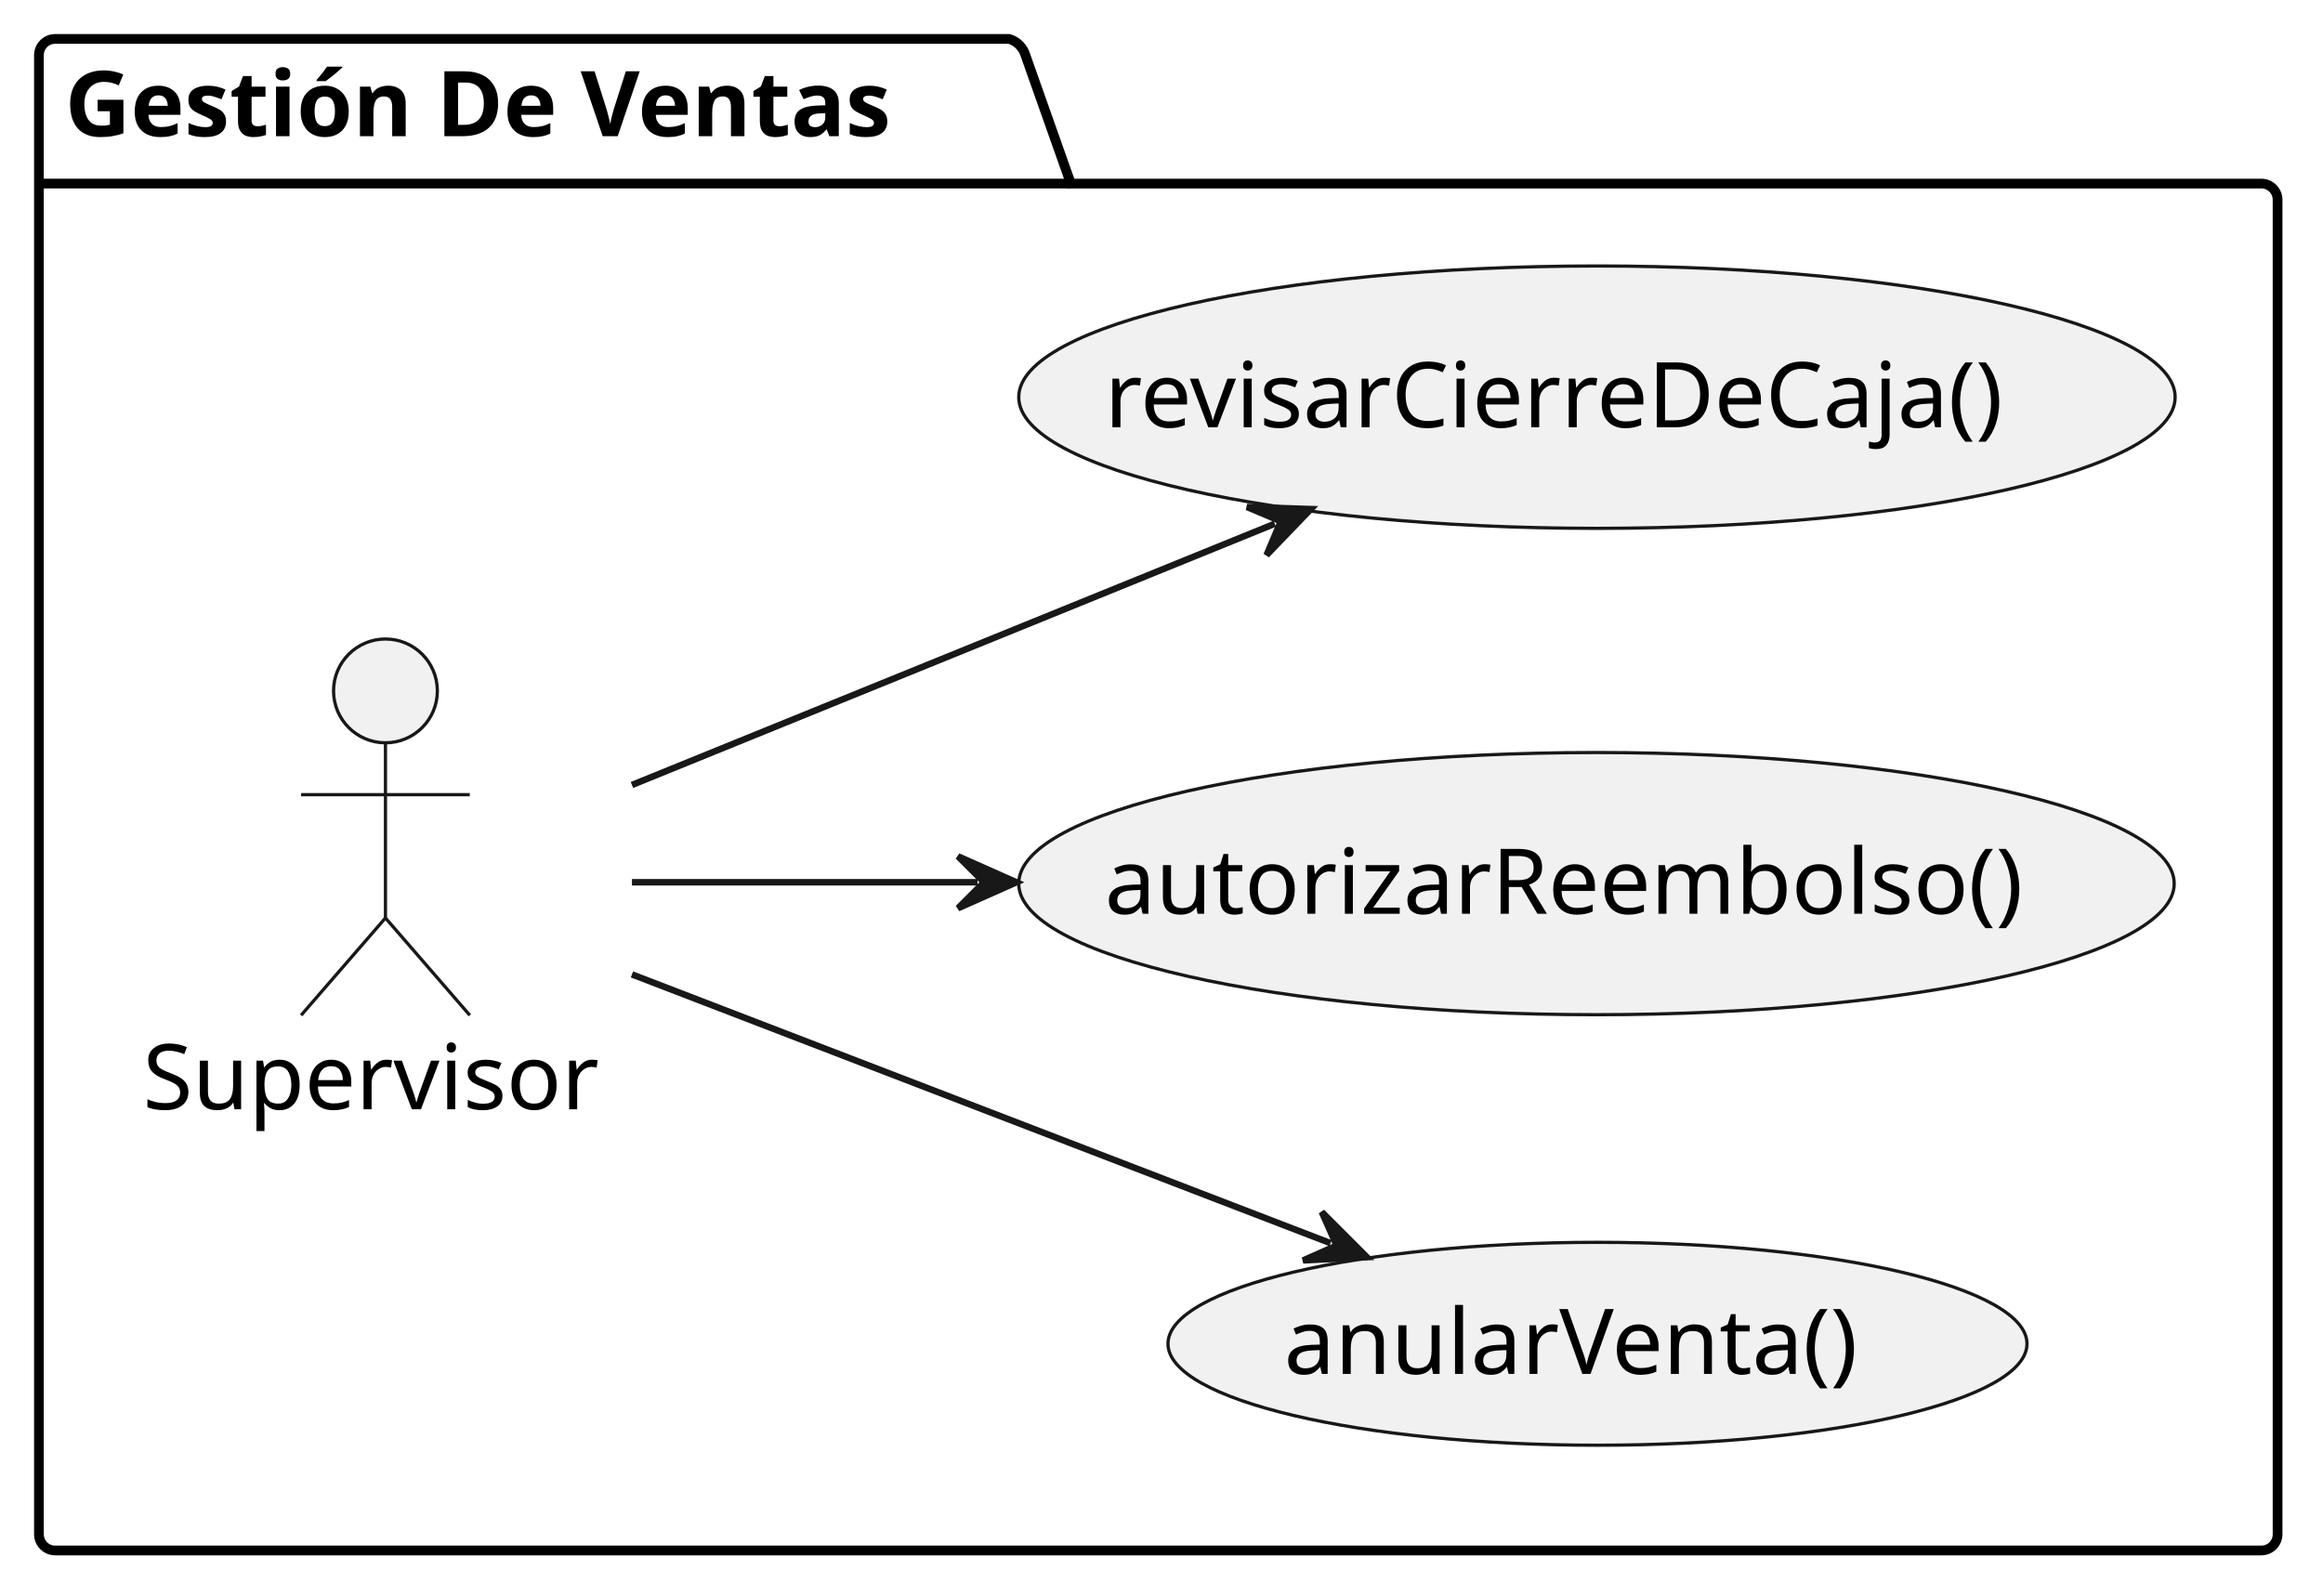
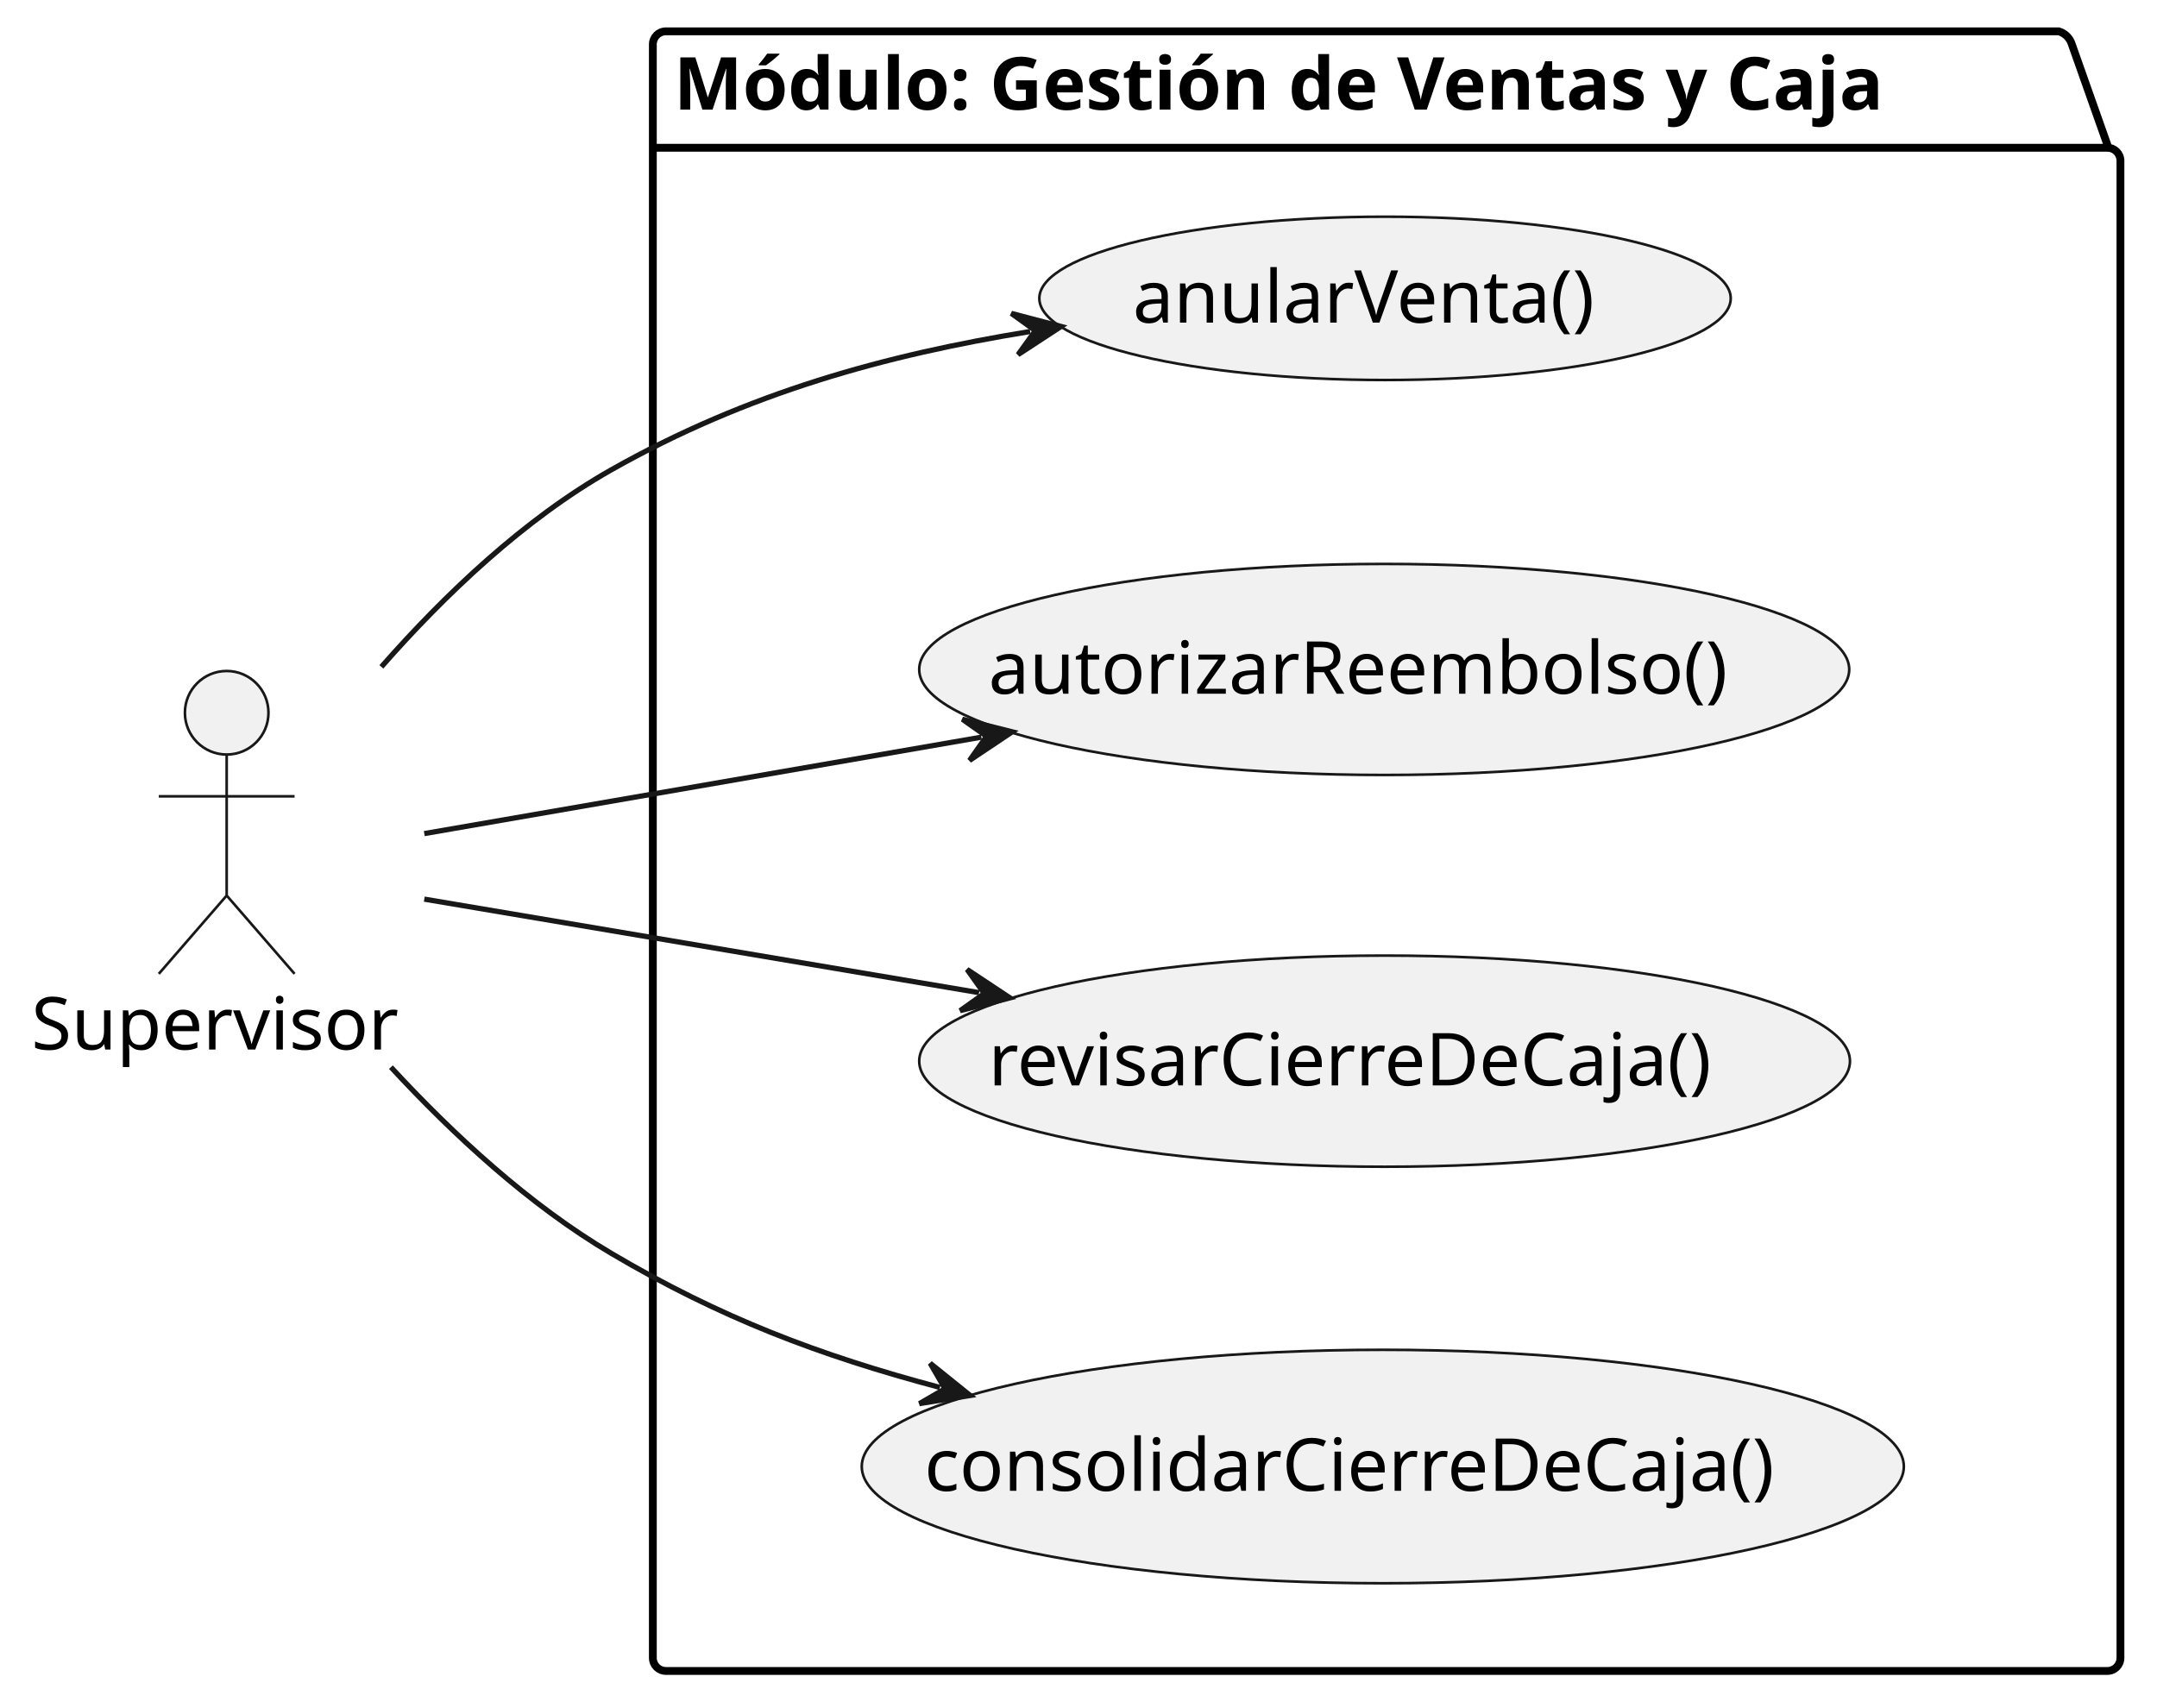
- <svg xmlns="http://www.w3.org/2000/svg" contentStyleType="text/css" data-diagram-type="DESCRIPTION" height="246px" preserveAspectRatio="none" style="width:358px;height:246px;background:#FFFFFF;" version="1.1" viewBox="0 0 358 246" width="358px" zoomAndPan="magnify">
+ <svg xmlns="http://www.w3.org/2000/svg" contentStyleType="text/css" data-diagram-type="DESCRIPTION" height="327px" preserveAspectRatio="none" style="width:413px;height:327px;background:#FFFFFF;" version="1.1" viewBox="0 0 413 327" width="413px" zoomAndPan="magnify">
  <defs />
  <g>
-     <g class="cluster" data-qualified-name="Gesti.n De Ventas" data-source-line="3" id="ent0002">
-       <path d="M8.5,6 L155.529,6 A3.75,3.75 0 0 1 158.029,8.5 L165.029,28.297 L348.5,28.297 A2.5,2.5 0 0 1 351,30.797 L351,236.5 A2.5,2.5 0 0 1 348.5,239 L8.5,239 A2.5,2.5 0 0 1 6,236.5 L6,8.5 A2.5,2.5 0 0 1 8.5,6" fill="none" style="stroke:#000000;stroke-width:1.5;" />
-       <line style="stroke:#000000;stroke-width:1.5;" x1="6" x2="165.029" y1="28.297" y2="28.297" />
-       <text fill="#000000" font-family="sans-serif" font-size="14" font-weight="bold" lengthAdjust="spacing" textLength="146.029" x="10" y="20.995">Gestión De Ventas</text>
+     <g class="cluster" data-qualified-name="M.dulo. Gesti.n de Ventas y Caja" data-source-line="5" id="ent0003">
+       <path d="M127.5,6 L394.199,6 A3.75,3.75 0 0 1 396.699,8.5 L403.699,28.297 L403.5,28.297 A2.5,2.5 0 0 1 406,30.797 L406,317.5 A2.5,2.5 0 0 1 403.5,320 L127.5,320 A2.5,2.5 0 0 1 125,317.5 L125,8.5 A2.5,2.5 0 0 1 127.5,6" fill="none" style="stroke:#000000;stroke-width:1.5;" />
+       <line style="stroke:#000000;stroke-width:1.5;" x1="125" x2="403.699" y1="28.297" y2="28.297" />
+       <text fill="#000000" font-family="sans-serif" font-size="14" font-weight="bold" lengthAdjust="spacing" textLength="265.699" x="129" y="20.995">Módulo: Gestión de Ventas y Caja</text>
    </g>
-     <g class="entity" data-qualified-name="Gesti.n De Ventas.supervisor" data-source-line="5" id="ent0003">
-       <ellipse cx="59.403" cy="106.5" fill="#F1F1F1" rx="8" ry="8" style="stroke:#181818;stroke-width:0.5;" />
-       <path d="M59.403,114.5 L59.403,141.5 M46.403,122.5 L72.403,122.5 M59.403,141.5 L46.403,156.5 M59.403,141.5 L72.403,156.5" fill="none" style="stroke:#181818;stroke-width:0.5;" />
-       <text fill="#000000" font-family="sans-serif" font-size="14" lengthAdjust="spacing" textLength="74.806" x="22" y="170.995">Supervisor</text>
+     <g class="entity" data-qualified-name="M.dulo. Gesti.n de Ventas y Caja.anularVenta" data-source-line="6" id="ent0004">
+       <ellipse cx="265.191" cy="57.138" fill="#F1F1F1" rx="66.191" ry="15.638" style="stroke:#181818;stroke-width:0.5;" />
+       <text fill="#000000" font-family="sans-serif" font-size="14" lengthAdjust="spacing" textLength="96.606" x="216.888" y="61.787">anularVenta()</text>
    </g>
-     <g class="entity" data-qualified-name="Gesti.n De Ventas.anularVenta" data-source-line="7" id="ent0004">
-       <ellipse cx="246.191" cy="207.138" fill="#F1F1F1" rx="66.191" ry="15.638" style="stroke:#181818;stroke-width:0.5;" />
-       <text fill="#000000" font-family="sans-serif" font-size="14" lengthAdjust="spacing" textLength="96.606" x="197.888" y="211.787">anularVenta()</text>
+     <g class="entity" data-qualified-name="M.dulo. Gesti.n de Ventas y Caja.autorizarReembolso" data-source-line="7" id="ent0005">
+       <ellipse cx="265.035" cy="128.207" fill="#F1F1F1" rx="89.035" ry="20.207" style="stroke:#181818;stroke-width:0.5;" />
+       <text fill="#000000" font-family="sans-serif" font-size="14" lengthAdjust="spacing" textLength="151.553" x="189.258" y="132.855">autorizarReembolso()</text>
    </g>
-     <g class="entity" data-qualified-name="Gesti.n De Ventas.autorizarReembolso" data-source-line="8" id="ent0005">
-       <ellipse cx="246.035" cy="136.207" fill="#F1F1F1" rx="89.035" ry="20.207" style="stroke:#181818;stroke-width:0.5;" />
-       <text fill="#000000" font-family="sans-serif" font-size="14" lengthAdjust="spacing" textLength="151.553" x="170.258" y="140.855">autorizarReembolso()</text>
+     <g class="entity" data-qualified-name="M.dulo. Gesti.n de Ventas y Caja.revisarCierreDeCaja" data-source-line="8" id="ent0006">
+       <ellipse cx="265.107" cy="203.221" fill="#F1F1F1" rx="89.107" ry="20.221" style="stroke:#181818;stroke-width:0.5;" />
+       <text fill="#000000" font-family="sans-serif" font-size="14" lengthAdjust="spacing" textLength="151.717" x="189.249" y="207.87">revisarCierreDeCaja()</text>
    </g>
-     <g class="entity" data-qualified-name="Gesti.n De Ventas.revisarCierreDeCaja" data-source-line="9" id="ent0006">
-       <ellipse cx="246.107" cy="61.221" fill="#F1F1F1" rx="89.107" ry="20.221" style="stroke:#181818;stroke-width:0.5;" />
-       <text fill="#000000" font-family="sans-serif" font-size="14" lengthAdjust="spacing" textLength="151.717" x="170.249" y="65.87">revisarCierreDeCaja()</text>
+     <g class="entity" data-qualified-name="M.dulo. Gesti.n de Ventas y Caja.consolidarCierreDeCaja" data-source-line="9" id="ent0007">
+       <ellipse cx="264.765" cy="280.853" fill="#F1F1F1" rx="99.765" ry="22.353" style="stroke:#181818;stroke-width:0.5;" />
+       <text fill="#000000" font-family="sans-serif" font-size="14" lengthAdjust="spacing" textLength="175.54" x="176.995" y="285.502">consolidarCierreDeCaja()</text>
    </g>
-     <g class="link" data-entity-1="ent0003" data-entity-2="ent0004" data-link-type="dependency" data-source-line="14" id="lnk7">
-       <path d="M97.39,150.2 C130.41,162.9 172.851,179.234 205.061,191.634" fill="none" id="supervisor-to-anularVenta" style="stroke:#181818;stroke-width:1;" />
-       <polygon fill="#181818" points="210.66,193.79,203.698,186.824,205.994,191.994,200.824,194.29,210.66,193.79" style="stroke:#181818;stroke-width:1;" />
+     <g class="entity" data-qualified-name="supervisor" data-source-line="3" id="ent0002">
+       <ellipse cx="43.403" cy="136.5" fill="#F1F1F1" rx="8" ry="8" style="stroke:#181818;stroke-width:0.5;" />
+       <path d="M43.403,144.5 L43.403,171.5 M30.403,152.5 L56.403,152.5 M43.403,171.5 L30.403,186.5 M43.403,171.5 L56.403,186.5" fill="none" style="stroke:#181818;stroke-width:0.5;" />
+       <text fill="#000000" font-family="sans-serif" font-size="14" lengthAdjust="spacing" textLength="74.806" x="6" y="200.995">Supervisor</text>
    </g>
-     <g class="link" data-entity-1="ent0003" data-entity-2="ent0005" data-link-type="dependency" data-source-line="15" id="lnk8">
-       <path d="M97.39,136 C114.53,136 129.72,136 150.64,136" fill="none" id="supervisor-to-autorizarReembolso" style="stroke:#181818;stroke-width:1;" />
-       <polygon fill="#181818" points="156.64,136,147.64,132,151.64,136,147.64,140,156.64,136" style="stroke:#181818;stroke-width:1;" />
+     <g class="link" data-entity-1="ent0002" data-entity-2="ent0004" data-link-type="dependency" data-source-line="12" id="lnk8">
+       <path d="M73.02,127.71 C85.14,113.91 100.34,99.43 117,90 C143.18,75.19 169.578,67.983 197.248,63.483" fill="none" id="supervisor-to-anularVenta" style="stroke:#181818;stroke-width:1;" />
+       <polygon fill="#181818" points="203.17,62.52,193.645,60.017,198.235,63.323,194.929,67.913,203.17,62.52" style="stroke:#181818;stroke-width:1;" />
    </g>
-     <g class="link" data-entity-1="ent0003" data-entity-2="ent0006" data-link-type="dependency" data-source-line="16" id="lnk9">
-       <path d="M97.39,121 C127.57,108.73 164.742,93.63 196.462,80.73" fill="none" id="supervisor-to-revisarCierreDeCaja" style="stroke:#181818;stroke-width:1;" />
-       <polygon fill="#181818" points="202.02,78.47,192.176,78.155,197.388,80.354,195.19,85.566,202.02,78.47" style="stroke:#181818;stroke-width:1;" />
+     <g class="link" data-entity-1="ent0002" data-entity-2="ent0005" data-link-type="dependency" data-source-line="13" id="lnk9">
+       <path d="M81.24,159.64 C111.87,154.34 150.478,147.654 187.908,141.173" fill="none" id="supervisor-to-autorizarReembolso" style="stroke:#181818;stroke-width:1;" />
+       <polygon fill="#181818" points="193.82,140.15,184.27,137.744,188.893,141.003,185.634,145.627,193.82,140.15" style="stroke:#181818;stroke-width:1;" />
+     </g>
+     <g class="link" data-entity-1="ent0002" data-entity-2="ent0006" data-link-type="dependency" data-source-line="14" id="lnk10">
+       <path d="M81.24,172.19 C111.75,177.34 150.124,183.802 187.464,190.102" fill="none" id="supervisor-to-revisarCierreDeCaja" style="stroke:#181818;stroke-width:1;" />
+       <polygon fill="#181818" points="193.38,191.1,185.171,185.658,188.45,190.268,183.84,193.547,193.38,191.1" style="stroke:#181818;stroke-width:1;" />
+     </g>
+     <g class="link" data-entity-1="ent0002" data-entity-2="ent0007" data-link-type="dependency" data-source-line="15" id="lnk11">
+       <path d="M74.85,204.37 C86.78,217.29 101.36,230.76 117,240 C137.87,252.34 156.801,259.548 179.971,265.708" fill="none" id="supervisor-to-consolidarCierreDeCaja" style="stroke:#181818;stroke-width:1;" />
+       <polygon fill="#181818" points="185.77,267.25,178.1,261.072,180.938,265.965,176.044,268.803,185.77,267.25" style="stroke:#181818;stroke-width:1;" />
    </g>
  </g>
</svg>
